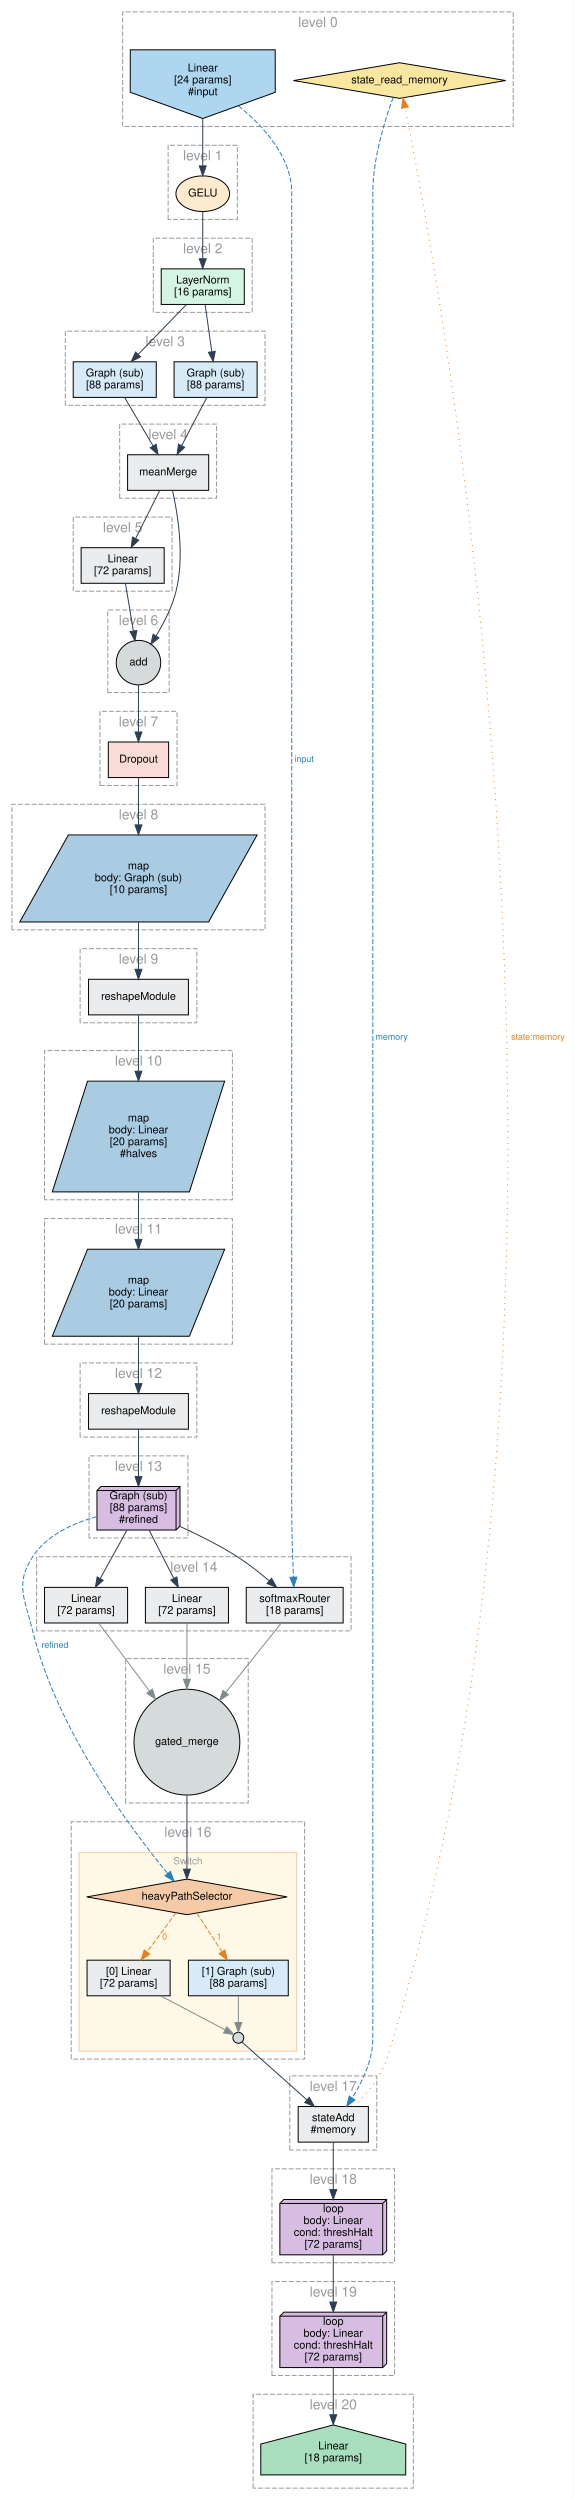
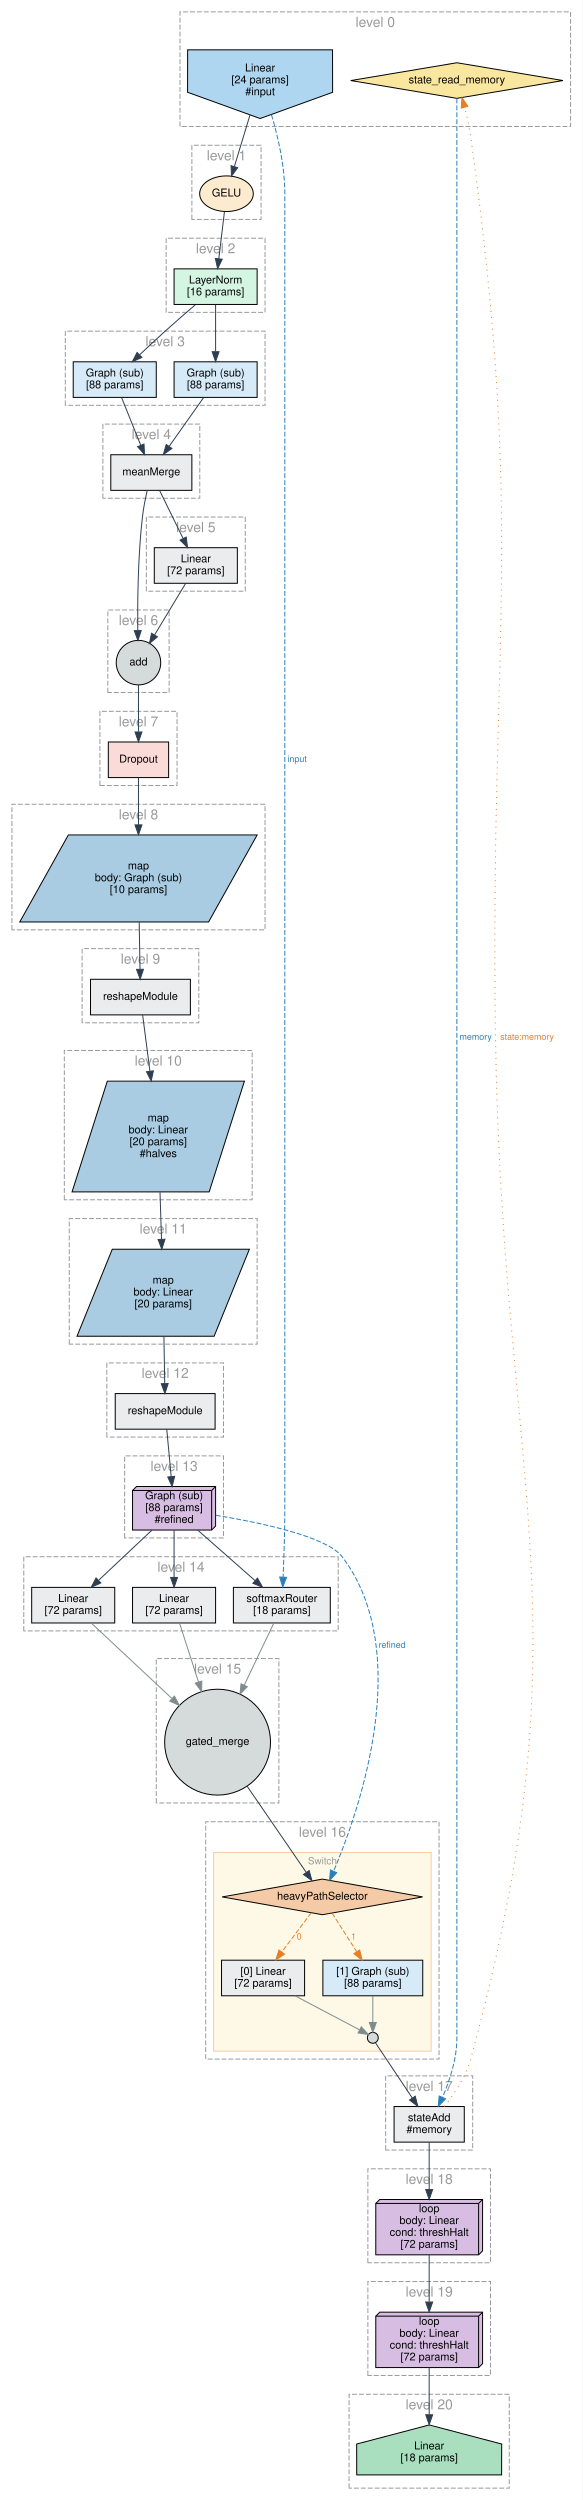
- <svg xmlns="http://www.w3.org/2000/svg" width="580pt" height="2528pt" viewBox="0.00 0.00 580.00 2528.39">
+ <svg xmlns="http://www.w3.org/2000/svg" width="589pt" height="2528pt" viewBox="0.00 0.00 589.00 2528.39">
  <g id="graph0" class="graph" transform="scale(1 1) rotate(0) translate(4 2524.39)">
-     <polygon fill="white" stroke="transparent" points="-4,4 -4,-2524.39 576,-2524.39 576,4 -4,4" />
+     <polygon fill="white" stroke="transparent" points="-4,4 -4,-2524.39 585,-2524.39 585,4 -4,4" />
    <g id="clust1" class="cluster">
-       <polygon fill="none" stroke="#999999" stroke-dasharray="5,2" points="120,-2396.48 120,-2512.39 515,-2512.39 515,-2396.48 120,-2396.48" />
-       <text text-anchor="middle" x="317.5" y="-2497.19" font-family="Helvetica,sans-Serif" font-size="14.00" fill="#999999">level 0</text>
+       <polygon fill="none" stroke="#999999" stroke-dasharray="5,2" points="178,-2396.48 178,-2512.39 573,-2512.39 573,-2396.48 178,-2396.48" />
+       <text text-anchor="middle" x="375.5" y="-2497.19" font-family="Helvetica,sans-Serif" font-size="14.00" fill="#999999">level 0</text>
    </g>
    <g id="clust2" class="cluster">
-       <polygon fill="none" stroke="#999999" stroke-dasharray="5,2" points="166,-2302.48 166,-2377.48 236,-2377.48 236,-2302.48 166,-2302.48" />
-       <text text-anchor="middle" x="201" y="-2362.28" font-family="Helvetica,sans-Serif" font-size="14.00" fill="#999999">level 1</text>
+       <polygon fill="none" stroke="#999999" stroke-dasharray="5,2" points="190,-2302.48 190,-2377.48 260,-2377.48 260,-2302.48 190,-2302.48" />
+       <text text-anchor="middle" x="225" y="-2362.28" font-family="Helvetica,sans-Serif" font-size="14.00" fill="#999999">level 1</text>
    </g>
    <g id="clust3" class="cluster">
-       <polygon fill="none" stroke="#999999" stroke-dasharray="5,2" points="151,-2208.48 151,-2283.48 251,-2283.48 251,-2208.48 151,-2208.48" />
-       <text text-anchor="middle" x="201" y="-2268.28" font-family="Helvetica,sans-Serif" font-size="14.00" fill="#999999">level 2</text>
+       <polygon fill="none" stroke="#999999" stroke-dasharray="5,2" points="164,-2208.48 164,-2283.48 264,-2283.48 264,-2208.48 164,-2208.48" />
+       <text text-anchor="middle" x="214" y="-2268.28" font-family="Helvetica,sans-Serif" font-size="14.00" fill="#999999">level 2</text>
    </g>
    <g id="clust4" class="cluster">
      <polygon fill="none" stroke="#999999" stroke-dasharray="5,2" points="62,-2114.48 62,-2189.48 264,-2189.48 264,-2114.48 62,-2114.48" />
      <text text-anchor="middle" x="163" y="-2174.28" font-family="Helvetica,sans-Serif" font-size="14.00" fill="#999999">level 3</text>
    </g>
    <g id="clust5" class="cluster">
-       <polygon fill="none" stroke="#999999" stroke-dasharray="5,2" points="117,-2020.48 117,-2095.48 215,-2095.48 215,-2020.48 117,-2020.48" />
-       <text text-anchor="middle" x="166" y="-2080.28" font-family="Helvetica,sans-Serif" font-size="14.00" fill="#999999">level 4</text>
+       <polygon fill="none" stroke="#999999" stroke-dasharray="5,2" points="100,-2020.48 100,-2095.48 198,-2095.48 198,-2020.48 100,-2020.48" />
+       <text text-anchor="middle" x="149" y="-2080.28" font-family="Helvetica,sans-Serif" font-size="14.00" fill="#999999">level 4</text>
    </g>
    <g id="clust6" class="cluster">
-       <polygon fill="none" stroke="#999999" stroke-dasharray="5,2" points="70,-1926.48 70,-2001.48 170,-2001.48 170,-1926.48 70,-1926.48" />
-       <text text-anchor="middle" x="120" y="-1986.28" font-family="Helvetica,sans-Serif" font-size="14.00" fill="#999999">level 5</text>
+       <polygon fill="none" stroke="#999999" stroke-dasharray="5,2" points="144,-1926.48 144,-2001.48 244,-2001.48 244,-1926.48 144,-1926.48" />
+       <text text-anchor="middle" x="194" y="-1986.28" font-family="Helvetica,sans-Serif" font-size="14.00" fill="#999999">level 5</text>
    </g>
    <g id="clust7" class="cluster">
      <polygon fill="none" stroke="#999999" stroke-dasharray="5,2" points="105,-1823.98 105,-1907.48 167,-1907.48 167,-1823.98 105,-1823.98" />
      <text text-anchor="middle" x="136" y="-1892.28" font-family="Helvetica,sans-Serif" font-size="14.00" fill="#999999">level 6</text>
    </g>
    <g id="clust8" class="cluster">
      <polygon fill="none" stroke="#999999" stroke-dasharray="5,2" points="97,-1729.98 97,-1804.98 175,-1804.98 175,-1729.98 97,-1729.98" />
      <text text-anchor="middle" x="136" y="-1789.78" font-family="Helvetica,sans-Serif" font-size="14.00" fill="#999999">level 7</text>
    </g>
    <g id="clust9" class="cluster">
      <polygon fill="none" stroke="#999999" stroke-dasharray="5,2" points="8,-1583.98 8,-1710.98 264,-1710.98 264,-1583.98 8,-1583.98" />
      <text text-anchor="middle" x="136" y="-1695.78" font-family="Helvetica,sans-Serif" font-size="14.00" fill="#999999">level 8</text>
    </g>
    <g id="clust10" class="cluster">
-       <polygon fill="none" stroke="#999999" stroke-dasharray="5,2" points="77,-1489.98 77,-1564.98 195,-1564.98 195,-1489.98 77,-1489.98" />
-       <text text-anchor="middle" x="136" y="-1549.78" font-family="Helvetica,sans-Serif" font-size="14.00" fill="#999999">level 9</text>
+       <polygon fill="none" stroke="#999999" stroke-dasharray="5,2" points="79,-1489.98 79,-1564.98 197,-1564.98 197,-1489.98 79,-1489.98" />
+       <text text-anchor="middle" x="138" y="-1549.78" font-family="Helvetica,sans-Serif" font-size="14.00" fill="#999999">level 9</text>
    </g>
    <g id="clust11" class="cluster">
-       <polygon fill="none" stroke="#999999" stroke-dasharray="5,2" points="41,-1310.98 41,-1461.98 231,-1461.98 231,-1310.98 41,-1310.98" />
-       <text text-anchor="middle" x="136" y="-1446.78" font-family="Helvetica,sans-Serif" font-size="14.00" fill="#999999">level 10</text>
+       <polygon fill="none" stroke="#999999" stroke-dasharray="5,2" points="61,-1310.98 61,-1461.98 251,-1461.98 251,-1310.98 61,-1310.98" />
+       <text text-anchor="middle" x="156" y="-1446.78" font-family="Helvetica,sans-Serif" font-size="14.00" fill="#999999">level 10</text>
    </g>
    <g id="clust12" class="cluster">
-       <polygon fill="none" stroke="#999999" stroke-dasharray="5,2" points="41,-1164.98 41,-1291.98 231,-1291.98 231,-1164.98 41,-1164.98" />
-       <text text-anchor="middle" x="136" y="-1276.78" font-family="Helvetica,sans-Serif" font-size="14.00" fill="#999999">level 11</text>
+       <polygon fill="none" stroke="#999999" stroke-dasharray="5,2" points="66,-1164.98 66,-1291.98 256,-1291.98 256,-1164.98 66,-1164.98" />
+       <text text-anchor="middle" x="161" y="-1276.78" font-family="Helvetica,sans-Serif" font-size="14.00" fill="#999999">level 11</text>
    </g>
    <g id="clust13" class="cluster">
-       <polygon fill="none" stroke="#999999" stroke-dasharray="5,2" points="77,-1070.98 77,-1145.98 195,-1145.98 195,-1070.98 77,-1070.98" />
-       <text text-anchor="middle" x="136" y="-1130.78" font-family="Helvetica,sans-Serif" font-size="14.00" fill="#999999">level 12</text>
+       <polygon fill="none" stroke="#999999" stroke-dasharray="5,2" points="104,-1070.98 104,-1145.98 222,-1145.98 222,-1070.98 104,-1070.98" />
+       <text text-anchor="middle" x="163" y="-1130.78" font-family="Helvetica,sans-Serif" font-size="14.00" fill="#999999">level 12</text>
    </g>
    <g id="clust14" class="cluster">
-       <polygon fill="none" stroke="#999999" stroke-dasharray="5,2" points="86,-968.98 86,-1051.98 186,-1051.98 186,-968.98 86,-968.98" />
-       <text text-anchor="middle" x="136" y="-1036.78" font-family="Helvetica,sans-Serif" font-size="14.00" fill="#999999">level 13</text>
+       <polygon fill="none" stroke="#999999" stroke-dasharray="5,2" points="122,-968.98 122,-1051.98 222,-1051.98 222,-968.98 122,-968.98" />
+       <text text-anchor="middle" x="172" y="-1036.78" font-family="Helvetica,sans-Serif" font-size="14.00" fill="#999999">level 13</text>
    </g>
    <g id="clust15" class="cluster">
-       <polygon fill="none" stroke="#999999" stroke-dasharray="5,2" points="33,-874.98 33,-949.98 351,-949.98 351,-874.98 33,-874.98" />
-       <text text-anchor="middle" x="192" y="-934.78" font-family="Helvetica,sans-Serif" font-size="14.00" fill="#999999">level 14</text>
+       <polygon fill="none" stroke="#999999" stroke-dasharray="5,2" points="20,-874.98 20,-949.98 338,-949.98 338,-874.98 20,-874.98" />
+       <text text-anchor="middle" x="179" y="-934.78" font-family="Helvetica,sans-Serif" font-size="14.00" fill="#999999">level 14</text>
    </g>
    <g id="clust16" class="cluster">
-       <polygon fill="none" stroke="#999999" stroke-dasharray="5,2" points="123,-700.94 123,-846.98 247,-846.98 247,-700.94 123,-700.94" />
-       <text text-anchor="middle" x="185" y="-831.78" font-family="Helvetica,sans-Serif" font-size="14.00" fill="#999999">level 15</text>
+       <polygon fill="none" stroke="#999999" stroke-dasharray="5,2" points="154,-700.94 154,-846.98 278,-846.98 278,-700.94 154,-700.94" />
+       <text text-anchor="middle" x="216" y="-831.78" font-family="Helvetica,sans-Serif" font-size="14.00" fill="#999999">level 15</text>
    </g>
    <g id="clust17" class="cluster">
-       <polygon fill="none" stroke="#999999" stroke-dasharray="5,2" points="68,-441.94 68,-681.94 304,-681.94 304,-441.94 68,-441.94" />
-       <text text-anchor="middle" x="186" y="-666.74" font-family="Helvetica,sans-Serif" font-size="14.00" fill="#999999">level 16</text>
+       <polygon fill="none" stroke="#999999" stroke-dasharray="5,2" points="204,-441.94 204,-681.94 440,-681.94 440,-441.94 204,-441.94" />
+       <text text-anchor="middle" x="322" y="-666.74" font-family="Helvetica,sans-Serif" font-size="14.00" fill="#999999">level 16</text>
    </g>
    <g id="clust18" class="cluster">
-       <polygon fill="#fef9e7" stroke="#f5cba7" points="76,-449.94 76,-650.94 296,-650.94 296,-449.94 76,-449.94" />
-       <text text-anchor="middle" x="186" y="-638.94" font-family="Helvetica,sans-Serif" font-size="10.00" fill="#999999">Switch</text>
+       <polygon fill="#fef9e7" stroke="#f5cba7" points="212,-449.94 212,-650.94 432,-650.94 432,-449.94 212,-449.94" />
+       <text text-anchor="middle" x="322" y="-638.94" font-family="Helvetica,sans-Serif" font-size="10.00" fill="#999999">Switch</text>
    </g>
    <g id="clust19" class="cluster">
-       <polygon fill="none" stroke="#999999" stroke-dasharray="5,2" points="289,-349.94 289,-424.94 377,-424.94 377,-349.94 289,-349.94" />
-       <text text-anchor="middle" x="333" y="-409.74" font-family="Helvetica,sans-Serif" font-size="14.00" fill="#999999">level 17</text>
+       <polygon fill="none" stroke="#999999" stroke-dasharray="5,2" points="386,-349.94 386,-424.94 474,-424.94 474,-349.94 386,-349.94" />
+       <text text-anchor="middle" x="430" y="-409.74" font-family="Helvetica,sans-Serif" font-size="14.00" fill="#999999">level 17</text>
    </g>
    <g id="clust20" class="cluster">
-       <polygon fill="none" stroke="#999999" stroke-dasharray="5,2" points="271,-235.94 271,-330.94 395,-330.94 395,-235.94 271,-235.94" />
-       <text text-anchor="middle" x="333" y="-315.74" font-family="Helvetica,sans-Serif" font-size="14.00" fill="#999999">level 18</text>
+       <polygon fill="none" stroke="#999999" stroke-dasharray="5,2" points="368,-235.94 368,-330.94 492,-330.94 492,-235.94 368,-235.94" />
+       <text text-anchor="middle" x="430" y="-315.74" font-family="Helvetica,sans-Serif" font-size="14.00" fill="#999999">level 18</text>
    </g>
    <g id="clust21" class="cluster">
-       <polygon fill="none" stroke="#999999" stroke-dasharray="5,2" points="271,-121.94 271,-216.94 395,-216.94 395,-121.94 271,-121.94" />
-       <text text-anchor="middle" x="333" y="-201.74" font-family="Helvetica,sans-Serif" font-size="14.00" fill="#999999">level 19</text>
+       <polygon fill="none" stroke="#999999" stroke-dasharray="5,2" points="368,-121.94 368,-216.94 492,-216.94 492,-121.94 368,-121.94" />
+       <text text-anchor="middle" x="430" y="-201.74" font-family="Helvetica,sans-Serif" font-size="14.00" fill="#999999">level 19</text>
    </g>
    <g id="clust22" class="cluster">
-       <polygon fill="none" stroke="#999999" stroke-dasharray="5,2" points="252,-8 252,-102.94 414,-102.94 414,-8 252,-8" />
-       <text text-anchor="middle" x="333" y="-87.74" font-family="Helvetica,sans-Serif" font-size="14.00" fill="#999999">level 20</text>
+       <polygon fill="none" stroke="#999999" stroke-dasharray="5,2" points="349,-8 349,-102.94 511,-102.94 511,-8 349,-8" />
+       <text text-anchor="middle" x="430" y="-87.74" font-family="Helvetica,sans-Serif" font-size="14.00" fill="#999999">level 20</text>
    </g>
    <g id="node1" class="node">
-       <polygon fill="#f9e79f" stroke="black" points="400,-2460.93 292.69,-2442.93 400,-2424.93 507.31,-2442.93 400,-2460.93" />
-       <text text-anchor="middle" x="400" y="-2440.13" font-family="Helvetica,sans-Serif" font-size="11.00">state_read_memory</text>
+       <polygon fill="#aed6f1" stroke="black" points="185.66,-2431.06 259,-2404.52 332.34,-2431.06 332.27,-2474.01 185.73,-2474.01 185.66,-2431.06" />
+       <text text-anchor="middle" x="259" y="-2452.13" font-family="Helvetica,sans-Serif" font-size="11.00">Linear</text>
+       <text text-anchor="middle" x="259" y="-2440.13" font-family="Helvetica,sans-Serif" font-size="11.00">[24 params]</text>
+       <text text-anchor="middle" x="259" y="-2428.13" font-family="Helvetica,sans-Serif" font-size="11.00">#input</text>
+     </g>
+     <g id="node3" class="node">
+       <ellipse fill="#fdebd0" stroke="black" cx="225" cy="-2328.48" rx="27.12" ry="18" />
+       <text text-anchor="middle" x="225" y="-2325.68" font-family="Helvetica,sans-Serif" font-size="11.00">GELU</text>
+     </g>
+     <g id="edge5" class="edge">
+       <path fill="none" stroke="#2c3e50" d="M248.8,-2408.19C243.78,-2391.58 237.81,-2371.83 233.1,-2356.28" />
+       <polygon fill="#2c3e50" stroke="#2c3e50" points="236.32,-2354.82 230.08,-2346.26 229.62,-2356.85 236.32,-2354.82" />
+     </g>
+     <g id="node17" class="node">
+       <polygon fill="#eaecee" stroke="black" points="330,-918.98 232,-918.98 232,-882.98 330,-882.98 330,-918.98" />
+       <text text-anchor="middle" x="281" y="-904.18" font-family="Helvetica,sans-Serif" font-size="11.00">softmaxRouter</text>
+       <text text-anchor="middle" x="281" y="-892.18" font-family="Helvetica,sans-Serif" font-size="11.00">[18 params]</text>
+     </g>
+     <g id="edge27" class="edge">
+       <path fill="none" stroke="#2980b9" stroke-dasharray="5,2" d="M270.48,-2408.41C277.05,-2386.27 284,-2356.48 284,-2329.48 284,-2329.48 284,-2329.48 284,-997.98 284,-974.87 283.12,-948.65 282.31,-929.46" />
+       <polygon fill="#2980b9" stroke="#2980b9" points="285.8,-929.15 281.87,-919.31 278.81,-929.46 285.8,-929.15" />
+       <text text-anchor="middle" x="296.5" y="-1753.78" font-family="Helvetica,sans-Serif" font-size="9.00" fill="#2980b9">input</text>
+     </g>
+     <g id="node2" class="node">
+       <polygon fill="#f9e79f" stroke="black" points="458,-2460.93 350.69,-2442.93 458,-2424.93 565.31,-2442.93 458,-2460.93" />
+       <text text-anchor="middle" x="458" y="-2440.13" font-family="Helvetica,sans-Serif" font-size="11.00">state_read_memory</text>
    </g>
    <g id="node25" class="node">
-       <polygon fill="#eaecee" stroke="black" points="368.5,-393.94 297.5,-393.94 297.5,-357.94 368.5,-357.94 368.5,-393.94" />
-       <text text-anchor="middle" x="333" y="-379.14" font-family="Helvetica,sans-Serif" font-size="11.00">stateAdd</text>
-       <text text-anchor="middle" x="333" y="-367.14" font-family="Helvetica,sans-Serif" font-size="11.00">#memory</text>
+       <polygon fill="#eaecee" stroke="black" points="465.5,-393.94 394.5,-393.94 394.5,-357.94 465.5,-357.94 465.5,-393.94" />
+       <text text-anchor="middle" x="430" y="-379.14" font-family="Helvetica,sans-Serif" font-size="11.00">stateAdd</text>
+       <text text-anchor="middle" x="430" y="-367.14" font-family="Helvetica,sans-Serif" font-size="11.00">#memory</text>
    </g>
    <g id="edge31" class="edge">
-       <path fill="none" stroke="#2980b9" stroke-dasharray="5,2" d="M393.6,-2425.83C385.62,-2404.26 373,-2364.61 373,-2329.48 373,-2329.48 373,-2329.48 373,-462.44 373,-440.87 362.43,-418.88 352.15,-402.6" />
-       <polygon fill="#2980b9" stroke="#2980b9" points="355,-400.56 346.54,-394.18 349.18,-404.44 355,-400.56" />
-       <text text-anchor="middle" x="392" y="-1472.78" font-family="Helvetica,sans-Serif" font-size="9.00" fill="#2980b9">memory</text>
-     </g>
-     <g id="node2" class="node">
-       <polygon fill="#aed6f1" stroke="black" points="127.66,-2431.06 201,-2404.52 274.34,-2431.06 274.27,-2474.01 127.73,-2474.01 127.66,-2431.06" />
-       <text text-anchor="middle" x="201" y="-2452.13" font-family="Helvetica,sans-Serif" font-size="11.00">Linear</text>
-       <text text-anchor="middle" x="201" y="-2440.13" font-family="Helvetica,sans-Serif" font-size="11.00">[24 params]</text>
-       <text text-anchor="middle" x="201" y="-2428.13" font-family="Helvetica,sans-Serif" font-size="11.00">#input</text>
-     </g>
-     <g id="node3" class="node">
-       <ellipse fill="#fdebd0" stroke="black" cx="201" cy="-2328.48" rx="27.12" ry="18" />
-       <text text-anchor="middle" x="201" y="-2325.68" font-family="Helvetica,sans-Serif" font-size="11.00">GELU</text>
-     </g>
-     <g id="edge5" class="edge">
-       <path fill="none" stroke="#2c3e50" d="M201,-2404.49C201,-2388.91 201,-2371.15 201,-2356.83" />
-       <polygon fill="#2c3e50" stroke="#2c3e50" points="204.5,-2356.64 201,-2346.64 197.5,-2356.64 204.5,-2356.64" />
-     </g>
-     <g id="node18" class="node">
-       <polygon fill="#eaecee" stroke="black" points="343,-918.98 245,-918.98 245,-882.98 343,-882.98 343,-918.98" />
-       <text text-anchor="middle" x="294" y="-904.18" font-family="Helvetica,sans-Serif" font-size="11.00">softmaxRouter</text>
-       <text text-anchor="middle" x="294" y="-892.18" font-family="Helvetica,sans-Serif" font-size="11.00">[18 params]</text>
-     </g>
-     <g id="edge27" class="edge">
-       <path fill="none" stroke="#2980b9" stroke-dasharray="5,2" d="M237.09,-2417.29C262.13,-2397 291,-2365.73 291,-2329.48 291,-2329.48 291,-2329.48 291,-997.98 291,-974.87 291.88,-948.65 292.69,-929.46" />
-       <polygon fill="#2980b9" stroke="#2980b9" points="296.19,-929.46 293.13,-919.31 289.2,-929.15 296.19,-929.46" />
-       <text text-anchor="middle" x="303.5" y="-1753.78" font-family="Helvetica,sans-Serif" font-size="9.00" fill="#2980b9">input</text>
+       <path fill="none" stroke="#2980b9" stroke-dasharray="5,2" d="M458,-2424.79C458,-2402.73 458,-2363.25 458,-2329.48 458,-2329.48 458,-2329.48 458,-462.44 458,-442 450.69,-420.12 443.53,-403.61" />
+       <polygon fill="#2980b9" stroke="#2980b9" points="446.52,-401.72 439.17,-394.08 440.15,-404.63 446.52,-401.72" />
+       <text text-anchor="middle" x="477" y="-1472.78" font-family="Helvetica,sans-Serif" font-size="9.00" fill="#2980b9">memory</text>
    </g>
    <g id="node4" class="node">
-       <polygon fill="#d5f5e3" stroke="black" points="243,-2252.48 159,-2252.48 159,-2216.48 243,-2216.48 243,-2252.48" />
-       <text text-anchor="middle" x="201" y="-2237.68" font-family="Helvetica,sans-Serif" font-size="11.00">LayerNorm</text>
-       <text text-anchor="middle" x="201" y="-2225.68" font-family="Helvetica,sans-Serif" font-size="11.00">[16 params]</text>
+       <polygon fill="#d5f5e3" stroke="black" points="256,-2252.48 172,-2252.48 172,-2216.48 256,-2216.48 256,-2252.48" />
+       <text text-anchor="middle" x="214" y="-2237.68" font-family="Helvetica,sans-Serif" font-size="11.00">LayerNorm</text>
+       <text text-anchor="middle" x="214" y="-2225.68" font-family="Helvetica,sans-Serif" font-size="11.00">[16 params]</text>
    </g>
    <g id="edge6" class="edge">
-       <path fill="none" stroke="#2c3e50" d="M201,-2310.17C201,-2296.94 201,-2278.42 201,-2263.14" />
-       <polygon fill="#2c3e50" stroke="#2c3e50" points="204.5,-2262.7 201,-2252.7 197.5,-2262.7 204.5,-2262.7" />
+       <path fill="none" stroke="#2c3e50" d="M222.93,-2310.17C221.33,-2296.81 219.09,-2278.06 217.25,-2262.69" />
+       <polygon fill="#2c3e50" stroke="#2c3e50" points="220.72,-2262.22 216.06,-2252.7 213.77,-2263.05 220.72,-2262.22" />
    </g>
    <g id="node5" class="node">
      <polygon fill="#d6eaf8" stroke="black" points="154,-2158.48 70,-2158.48 70,-2122.48 154,-2122.48 154,-2158.48" />
      <text text-anchor="middle" x="112" y="-2143.68" font-family="Helvetica,sans-Serif" font-size="11.00">Graph (sub)</text>
      <text text-anchor="middle" x="112" y="-2131.68" font-family="Helvetica,sans-Serif" font-size="11.00">[88 params]</text>
    </g>
-     <g id="edge7" class="edge">
-       <path fill="none" stroke="#2c3e50" d="M184.26,-2216.17C170.59,-2202.04 151.09,-2181.88 135.79,-2166.07" />
-       <polygon fill="#2c3e50" stroke="#2c3e50" points="138.13,-2163.46 128.67,-2158.7 133.1,-2168.32 138.13,-2163.46" />
+     <g id="edge8" class="edge">
+       <path fill="none" stroke="#2c3e50" d="M193.47,-2216.12C184.1,-2208.1 172.9,-2198.4 163,-2189.48 154.51,-2181.83 145.38,-2173.33 137.23,-2165.63" />
+       <polygon fill="#2c3e50" stroke="#2c3e50" points="139.43,-2162.89 129.76,-2158.55 134.61,-2167.97 139.43,-2162.89" />
    </g>
    <g id="node6" class="node">
      <polygon fill="#d6eaf8" stroke="black" points="256,-2158.48 172,-2158.48 172,-2122.48 256,-2122.48 256,-2158.48" />
      <text text-anchor="middle" x="214" y="-2143.68" font-family="Helvetica,sans-Serif" font-size="11.00">Graph (sub)</text>
      <text text-anchor="middle" x="214" y="-2131.68" font-family="Helvetica,sans-Serif" font-size="11.00">[88 params]</text>
    </g>
-     <g id="edge8" class="edge">
-       <path fill="none" stroke="#2c3e50" d="M203.45,-2216.17C205.33,-2202.81 207.98,-2184.06 210.15,-2168.69" />
-       <polygon fill="#2c3e50" stroke="#2c3e50" points="213.63,-2169.09 211.57,-2158.7 206.7,-2168.11 213.63,-2169.09" />
+     <g id="edge7" class="edge">
+       <path fill="none" stroke="#2c3e50" d="M214,-2216.17C214,-2202.94 214,-2184.42 214,-2169.14" />
+       <polygon fill="#2c3e50" stroke="#2c3e50" points="217.5,-2168.7 214,-2158.7 210.5,-2168.7 217.5,-2168.7" />
    </g>
    <g id="node7" class="node">
-       <polygon fill="#eaecee" stroke="black" points="207,-2064.48 125,-2064.48 125,-2028.48 207,-2028.48 207,-2064.48" />
-       <text text-anchor="middle" x="166" y="-2043.68" font-family="Helvetica,sans-Serif" font-size="11.00">meanMerge</text>
+       <polygon fill="#eaecee" stroke="black" points="190,-2064.48 108,-2064.48 108,-2028.48 190,-2028.48 190,-2064.48" />
+       <text text-anchor="middle" x="149" y="-2043.68" font-family="Helvetica,sans-Serif" font-size="11.00">meanMerge</text>
+     </g>
+     <g id="edge10" class="edge">
+       <path fill="none" stroke="#2c3e50" d="M118.96,-2122.17C124.39,-2108.68 132.02,-2089.7 138.23,-2074.25" />
+       <polygon fill="#2c3e50" stroke="#2c3e50" points="141.59,-2075.29 142.07,-2064.7 135.09,-2072.67 141.59,-2075.29" />
    </g>
    <g id="edge9" class="edge">
-       <path fill="none" stroke="#2c3e50" d="M122.16,-2122.17C130.23,-2108.42 141.64,-2088.98 150.8,-2073.37" />
-       <polygon fill="#2c3e50" stroke="#2c3e50" points="153.84,-2075.1 155.89,-2064.7 147.81,-2071.55 153.84,-2075.1" />
-     </g>
-     <g id="edge10" class="edge">
-       <path fill="none" stroke="#2c3e50" d="M204.97,-2122.17C197.86,-2108.55 187.84,-2089.34 179.74,-2073.81" />
-       <polygon fill="#2c3e50" stroke="#2c3e50" points="182.72,-2071.95 174.99,-2064.7 176.51,-2075.19 182.72,-2071.95" />
+       <path fill="none" stroke="#2c3e50" d="M201.77,-2122.17C191.97,-2108.29 178.06,-2088.61 166.99,-2072.94" />
+       <polygon fill="#2c3e50" stroke="#2c3e50" points="169.8,-2070.85 161.17,-2064.7 164.08,-2074.89 169.8,-2070.85" />
    </g>
    <g id="node8" class="node">
-       <polygon fill="#eaecee" stroke="black" points="162,-1970.48 78,-1970.48 78,-1934.48 162,-1934.48 162,-1970.48" />
-       <text text-anchor="middle" x="120" y="-1955.68" font-family="Helvetica,sans-Serif" font-size="11.00">Linear</text>
-       <text text-anchor="middle" x="120" y="-1943.68" font-family="Helvetica,sans-Serif" font-size="11.00">[72 params]</text>
+       <polygon fill="#eaecee" stroke="black" points="236,-1970.48 152,-1970.48 152,-1934.48 236,-1934.48 236,-1970.48" />
+       <text text-anchor="middle" x="194" y="-1955.68" font-family="Helvetica,sans-Serif" font-size="11.00">Linear</text>
+       <text text-anchor="middle" x="194" y="-1943.68" font-family="Helvetica,sans-Serif" font-size="11.00">[72 params]</text>
    </g>
    <g id="edge11" class="edge">
-       <path fill="none" stroke="#2c3e50" d="M157.35,-2028.17C150.54,-2014.55 140.93,-1995.34 133.17,-1979.81" />
-       <polygon fill="#2c3e50" stroke="#2c3e50" points="136.22,-1978.08 128.61,-1970.7 129.96,-1981.21 136.22,-1978.08" />
+       <path fill="none" stroke="#2c3e50" d="M157.46,-2028.17C164.13,-2014.55 173.52,-1995.34 181.12,-1979.81" />
+       <polygon fill="#2c3e50" stroke="#2c3e50" points="184.32,-1981.22 185.57,-1970.7 178.04,-1978.15 184.32,-1981.22" />
    </g>
    <g id="node9" class="node">
      <ellipse fill="#d5dbdb" stroke="black" cx="136" cy="-1854.23" rx="22.5" ry="22.5" />
      <text text-anchor="middle" x="136" y="-1851.43" font-family="Helvetica,sans-Serif" font-size="11.00">add</text>
    </g>
    <g id="edge12" class="edge">
-       <path fill="none" stroke="#2c3e50" d="M170.44,-2028.23C175.74,-2004.82 182.84,-1961.83 174,-1926.48 170.03,-1910.61 161.79,-1894.4 153.99,-1881.46" />
-       <polygon fill="#2c3e50" stroke="#2c3e50" points="156.74,-1879.27 148.46,-1872.67 150.82,-1883 156.74,-1879.27" />
+       <path fill="none" stroke="#2c3e50" d="M144.8,-2028.45C142.98,-2020.34 141.03,-2010.46 140,-2001.48 135.47,-1962.15 134.98,-1916.5 135.28,-1886.8" />
+       <polygon fill="#2c3e50" stroke="#2c3e50" points="138.78,-1886.67 135.42,-1876.62 131.78,-1886.57 138.78,-1886.67" />
    </g>
    <g id="edge13" class="edge">
-       <path fill="none" stroke="#2c3e50" d="M122.86,-1934.27C125.07,-1920.96 128.19,-1902.19 130.84,-1886.27" />
-       <polygon fill="#2c3e50" stroke="#2c3e50" points="134.31,-1886.75 132.49,-1876.31 127.4,-1885.61 134.31,-1886.75" />
+       <path fill="none" stroke="#2c3e50" d="M183.63,-1934.27C174.94,-1919.85 162.39,-1899.01 152.35,-1882.35" />
+       <polygon fill="#2c3e50" stroke="#2c3e50" points="155.23,-1880.35 147.07,-1873.6 149.23,-1883.97 155.23,-1880.35" />
    </g>
    <g id="node10" class="node">
      <polygon fill="#fadbd8" stroke="black" points="166.5,-1773.98 105.5,-1773.98 105.5,-1737.98 166.5,-1737.98 166.5,-1773.98" />
      <text text-anchor="middle" x="136" y="-1753.18" font-family="Helvetica,sans-Serif" font-size="11.00">Dropout</text>
    </g>
    <g id="edge14" class="edge">
      <path fill="none" stroke="#2c3e50" d="M136,-1831.86C136,-1817.87 136,-1799.45 136,-1784.38" />
      <polygon fill="#2c3e50" stroke="#2c3e50" points="139.5,-1784.11 136,-1774.11 132.5,-1784.11 139.5,-1784.11" />
    </g>
    <g id="node11" class="node">
      <polygon fill="#a9cce3" stroke="black" points="256.03,-1679.98 65.09,-1679.98 15.97,-1591.98 206.91,-1591.98 256.03,-1679.98" />
      <text text-anchor="middle" x="136" y="-1645.18" font-family="Helvetica,sans-Serif" font-size="11.00">map</text>
      <text text-anchor="middle" x="136" y="-1633.18" font-family="Helvetica,sans-Serif" font-size="11.00">body: Graph (sub)</text>
      <text text-anchor="middle" x="136" y="-1621.18" font-family="Helvetica,sans-Serif" font-size="11.00">[10 params]</text>
    </g>
    <g id="edge15" class="edge">
      <path fill="none" stroke="#2c3e50" d="M136,-1737.82C136,-1725.21 136,-1707.34 136,-1690.15" />
      <polygon fill="#2c3e50" stroke="#2c3e50" points="139.5,-1690.14 136,-1680.14 132.5,-1690.14 139.5,-1690.14" />
    </g>
    <g id="node12" class="node">
-       <polygon fill="#eaecee" stroke="black" points="186.5,-1533.98 85.5,-1533.98 85.5,-1497.98 186.5,-1497.98 186.5,-1533.98" />
-       <text text-anchor="middle" x="136" y="-1513.18" font-family="Helvetica,sans-Serif" font-size="11.00">reshapeModule</text>
+       <polygon fill="#eaecee" stroke="black" points="188.5,-1533.98 87.5,-1533.98 87.5,-1497.98 188.5,-1497.98 188.5,-1533.98" />
+       <text text-anchor="middle" x="138" y="-1513.18" font-family="Helvetica,sans-Serif" font-size="11.00">reshapeModule</text>
    </g>
    <g id="edge16" class="edge">
-       <path fill="none" stroke="#2c3e50" d="M136,-1591.71C136,-1575.77 136,-1558.19 136,-1544.08" />
-       <polygon fill="#2c3e50" stroke="#2c3e50" points="139.5,-1544.06 136,-1534.06 132.5,-1544.06 139.5,-1544.06" />
+       <path fill="none" stroke="#2c3e50" d="M136.73,-1591.71C137,-1575.77 137.3,-1558.19 137.54,-1544.08" />
+       <polygon fill="#2c3e50" stroke="#2c3e50" points="141.04,-1544.11 137.71,-1534.06 134.04,-1543.99 141.04,-1544.11" />
    </g>
    <g id="node13" class="node">
-       <polygon fill="#a9cce3" stroke="black" points="223.17,-1430.98 84.5,-1430.98 48.83,-1318.98 187.5,-1318.98 223.17,-1430.98" />
-       <text text-anchor="middle" x="136" y="-1390.18" font-family="Helvetica,sans-Serif" font-size="11.00">map</text>
-       <text text-anchor="middle" x="136" y="-1378.18" font-family="Helvetica,sans-Serif" font-size="11.00">body: Linear</text>
-       <text text-anchor="middle" x="136" y="-1366.18" font-family="Helvetica,sans-Serif" font-size="11.00">[20 params]</text>
-       <text text-anchor="middle" x="136" y="-1354.18" font-family="Helvetica,sans-Serif" font-size="11.00">#halves</text>
+       <polygon fill="#a9cce3" stroke="black" points="243.17,-1430.98 104.5,-1430.98 68.83,-1318.98 207.5,-1318.98 243.17,-1430.98" />
+       <text text-anchor="middle" x="156" y="-1390.18" font-family="Helvetica,sans-Serif" font-size="11.00">map</text>
+       <text text-anchor="middle" x="156" y="-1378.18" font-family="Helvetica,sans-Serif" font-size="11.00">body: Linear</text>
+       <text text-anchor="middle" x="156" y="-1366.18" font-family="Helvetica,sans-Serif" font-size="11.00">[20 params]</text>
+       <text text-anchor="middle" x="156" y="-1354.18" font-family="Helvetica,sans-Serif" font-size="11.00">#halves</text>
    </g>
    <g id="edge17" class="edge">
-       <path fill="none" stroke="#2c3e50" d="M136,-1497.93C136,-1483.6 136,-1462.16 136,-1441.24" />
-       <polygon fill="#2c3e50" stroke="#2c3e50" points="139.5,-1441.04 136,-1431.04 132.5,-1441.04 139.5,-1441.04" />
+       <path fill="none" stroke="#2c3e50" d="M140.21,-1497.93C142.06,-1483.6 144.84,-1462.16 147.55,-1441.24" />
+       <polygon fill="#2c3e50" stroke="#2c3e50" points="151.06,-1441.4 148.87,-1431.04 144.11,-1440.51 151.06,-1441.4" />
    </g>
    <g id="node14" class="node">
-       <polygon fill="#a9cce3" stroke="black" points="223.17,-1260.98 84.5,-1260.98 48.83,-1172.98 187.5,-1172.98 223.17,-1260.98" />
-       <text text-anchor="middle" x="136" y="-1226.18" font-family="Helvetica,sans-Serif" font-size="11.00">map</text>
-       <text text-anchor="middle" x="136" y="-1214.18" font-family="Helvetica,sans-Serif" font-size="11.00">body: Linear</text>
-       <text text-anchor="middle" x="136" y="-1202.18" font-family="Helvetica,sans-Serif" font-size="11.00">[20 params]</text>
+       <polygon fill="#a9cce3" stroke="black" points="248.17,-1260.98 109.5,-1260.98 73.83,-1172.98 212.5,-1172.98 248.17,-1260.98" />
+       <text text-anchor="middle" x="161" y="-1226.18" font-family="Helvetica,sans-Serif" font-size="11.00">map</text>
+       <text text-anchor="middle" x="161" y="-1214.18" font-family="Helvetica,sans-Serif" font-size="11.00">body: Linear</text>
+       <text text-anchor="middle" x="161" y="-1202.18" font-family="Helvetica,sans-Serif" font-size="11.00">[20 params]</text>
    </g>
    <g id="edge18" class="edge">
-       <path fill="none" stroke="#2c3e50" d="M136,-1318.54C136,-1303.17 136,-1286.52 136,-1271.27" />
-       <polygon fill="#2c3e50" stroke="#2c3e50" points="139.5,-1270.98 136,-1260.98 132.5,-1270.98 139.5,-1270.98" />
+       <path fill="none" stroke="#2c3e50" d="M157.78,-1318.54C158.27,-1303.17 158.8,-1286.52 159.29,-1271.27" />
+       <polygon fill="#2c3e50" stroke="#2c3e50" points="162.8,-1271.09 159.62,-1260.98 155.8,-1270.86 162.8,-1271.09" />
    </g>
    <g id="node15" class="node">
-       <polygon fill="#eaecee" stroke="black" points="186.5,-1114.98 85.5,-1114.98 85.5,-1078.98 186.5,-1078.98 186.5,-1114.98" />
-       <text text-anchor="middle" x="136" y="-1094.18" font-family="Helvetica,sans-Serif" font-size="11.00">reshapeModule</text>
+       <polygon fill="#eaecee" stroke="black" points="213.5,-1114.98 112.5,-1114.98 112.5,-1078.98 213.5,-1078.98 213.5,-1114.98" />
+       <text text-anchor="middle" x="163" y="-1094.18" font-family="Helvetica,sans-Serif" font-size="11.00">reshapeModule</text>
    </g>
    <g id="edge19" class="edge">
-       <path fill="none" stroke="#2c3e50" d="M136,-1172.71C136,-1156.77 136,-1139.19 136,-1125.08" />
-       <polygon fill="#2c3e50" stroke="#2c3e50" points="139.5,-1125.06 136,-1115.06 132.5,-1125.06 139.5,-1125.06" />
+       <path fill="none" stroke="#2c3e50" d="M161.73,-1172.71C162,-1156.77 162.3,-1139.19 162.54,-1125.08" />
+       <polygon fill="#2c3e50" stroke="#2c3e50" points="166.04,-1125.11 162.71,-1115.06 159.04,-1124.99 166.04,-1125.11" />
    </g>
    <g id="node16" class="node">
-       <polygon fill="#d7bde2" stroke="black" points="178,-1020.98 98,-1020.98 94,-1016.98 94,-976.98 174,-976.98 178,-980.98 178,-1020.98" />
-       <polyline fill="none" stroke="black" points="174,-1016.98 94,-1016.98 " />
-       <polyline fill="none" stroke="black" points="174,-1016.98 174,-976.98 " />
-       <polyline fill="none" stroke="black" points="174,-1016.98 178,-1020.98 " />
-       <text text-anchor="middle" x="136" y="-1008.18" font-family="Helvetica,sans-Serif" font-size="11.00">Graph (sub)</text>
-       <text text-anchor="middle" x="136" y="-996.18" font-family="Helvetica,sans-Serif" font-size="11.00">[88 params]</text>
-       <text text-anchor="middle" x="136" y="-984.18" font-family="Helvetica,sans-Serif" font-size="11.00">#refined</text>
+       <polygon fill="#d7bde2" stroke="black" points="214,-1020.98 134,-1020.98 130,-1016.98 130,-976.98 210,-976.98 214,-980.98 214,-1020.98" />
+       <polyline fill="none" stroke="black" points="210,-1016.98 130,-1016.98 " />
+       <polyline fill="none" stroke="black" points="210,-1016.98 210,-976.98 " />
+       <polyline fill="none" stroke="black" points="210,-1016.98 214,-1020.98 " />
+       <text text-anchor="middle" x="172" y="-1008.18" font-family="Helvetica,sans-Serif" font-size="11.00">Graph (sub)</text>
+       <text text-anchor="middle" x="172" y="-996.18" font-family="Helvetica,sans-Serif" font-size="11.00">[88 params]</text>
+       <text text-anchor="middle" x="172" y="-984.18" font-family="Helvetica,sans-Serif" font-size="11.00">#refined</text>
    </g>
    <g id="edge20" class="edge">
-       <path fill="none" stroke="#2c3e50" d="M136,-1078.81C136,-1065.67 136,-1047.17 136,-1031.4" />
-       <polygon fill="#2c3e50" stroke="#2c3e50" points="139.5,-1031.01 136,-1021.01 132.5,-1031.01 139.5,-1031.01" />
-     </g>
-     <g id="node17" class="node">
-       <polygon fill="#eaecee" stroke="black" points="227,-918.98 143,-918.98 143,-882.98 227,-882.98 227,-918.98" />
-       <text text-anchor="middle" x="185" y="-904.18" font-family="Helvetica,sans-Serif" font-size="11.00">Linear</text>
-       <text text-anchor="middle" x="185" y="-892.18" font-family="Helvetica,sans-Serif" font-size="11.00">[72 params]</text>
+       <path fill="none" stroke="#2c3e50" d="M164.61,-1078.81C165.84,-1065.67 167.58,-1047.17 169.05,-1031.4" />
+       <polygon fill="#2c3e50" stroke="#2c3e50" points="172.58,-1031.29 170.03,-1021.01 165.61,-1030.64 172.58,-1031.29" />
+     </g>
+     <g id="edge21" class="edge">
+       <path fill="none" stroke="#2c3e50" d="M195.92,-976.91C212.98,-961.88 235.96,-941.64 253.74,-925.99" />
+       <polygon fill="#2c3e50" stroke="#2c3e50" points="256.31,-928.39 261.5,-919.15 251.68,-923.13 256.31,-928.39" />
+     </g>
+     <g id="node18" class="node">
+       <polygon fill="#eaecee" stroke="black" points="214,-918.98 130,-918.98 130,-882.98 214,-882.98 214,-918.98" />
+       <text text-anchor="middle" x="172" y="-904.18" font-family="Helvetica,sans-Serif" font-size="11.00">Linear</text>
+       <text text-anchor="middle" x="172" y="-892.18" font-family="Helvetica,sans-Serif" font-size="11.00">[72 params]</text>
+     </g>
+     <g id="edge22" class="edge">
+       <path fill="none" stroke="#2c3e50" d="M172,-976.67C172,-962.71 172,-944.34 172,-929.31" />
+       <polygon fill="#2c3e50" stroke="#2c3e50" points="175.5,-929.07 172,-919.07 168.5,-929.07 175.5,-929.07" />
+     </g>
+     <g id="node19" class="node">
+       <polygon fill="#eaecee" stroke="black" points="112,-918.98 28,-918.98 28,-882.98 112,-882.98 112,-918.98" />
+       <text text-anchor="middle" x="70" y="-904.18" font-family="Helvetica,sans-Serif" font-size="11.00">Linear</text>
+       <text text-anchor="middle" x="70" y="-892.18" font-family="Helvetica,sans-Serif" font-size="11.00">[72 params]</text>
    </g>
    <g id="edge23" class="edge">
-       <path fill="none" stroke="#2c3e50" d="M146.87,-976.67C154.21,-962.31 163.92,-943.27 171.71,-928.01" />
-       <polygon fill="#2c3e50" stroke="#2c3e50" points="174.85,-929.56 176.28,-919.07 168.61,-926.38 174.85,-929.56" />
-     </g>
-     <g id="edge21" class="edge">
-       <path fill="none" stroke="#2c3e50" d="M178.08,-980.54C196.42,-972.25 217.83,-961.6 236,-949.98 247.09,-942.87 258.44,-933.92 268.12,-925.68" />
-       <polygon fill="#2c3e50" stroke="#2c3e50" points="270.58,-928.19 275.82,-918.98 265.98,-922.91 270.58,-928.19" />
-     </g>
-     <g id="node19" class="node">
-       <polygon fill="#eaecee" stroke="black" points="125,-918.98 41,-918.98 41,-882.98 125,-882.98 125,-918.98" />
-       <text text-anchor="middle" x="83" y="-904.18" font-family="Helvetica,sans-Serif" font-size="11.00">Linear</text>
-       <text text-anchor="middle" x="83" y="-892.18" font-family="Helvetica,sans-Serif" font-size="11.00">[72 params]</text>
-     </g>
-     <g id="edge22" class="edge">
-       <path fill="none" stroke="#2c3e50" d="M124.24,-976.67C116.31,-962.31 105.8,-943.27 97.37,-928.01" />
-       <polygon fill="#2c3e50" stroke="#2c3e50" points="100.33,-926.13 92.44,-919.07 94.2,-929.51 100.33,-926.13" />
+       <path fill="none" stroke="#2c3e50" d="M149.62,-976.91C133.79,-962.01 112.53,-942.01 95.96,-926.41" />
+       <polygon fill="#2c3e50" stroke="#2c3e50" points="97.93,-923.46 88.25,-919.15 93.13,-928.55 97.93,-923.46" />
    </g>
    <g id="node21" class="node">
-       <polygon fill="#f5cba7" stroke="black" points="185,-623.94 83.6,-605.94 185,-587.94 286.4,-605.94 185,-623.94" />
-       <text text-anchor="middle" x="185" y="-603.14" font-family="Helvetica,sans-Serif" font-size="11.00">heavyPathSelector</text>
+       <polygon fill="#f5cba7" stroke="black" points="322,-623.94 220.6,-605.94 322,-587.94 423.4,-605.94 322,-623.94" />
+       <text text-anchor="middle" x="322" y="-603.14" font-family="Helvetica,sans-Serif" font-size="11.00">heavyPathSelector</text>
    </g>
    <g id="edge29" class="edge">
-       <path fill="none" stroke="#2980b9" stroke-dasharray="5,2" d="M93.94,-990.61C70.54,-984.13 43.33,-972.11 29,-949.98 10.88,-922 21.12,-907.36 29,-874.98 53.51,-774.22 129.43,-673.37 165.54,-629.58" />
-       <polygon fill="#2980b9" stroke="#2980b9" points="168.28,-631.76 172,-621.84 162.9,-627.28 168.28,-631.76" />
-       <text text-anchor="middle" x="51.5" y="-857.78" font-family="Helvetica,sans-Serif" font-size="9.00" fill="#2980b9">refined</text>
+       <path fill="none" stroke="#2980b9" stroke-dasharray="5,2" d="M214.16,-991.94C259.32,-984.52 326.59,-970.33 342,-949.98 415.32,-853.09 359.32,-693.25 333.36,-631.94" />
+       <polygon fill="#2980b9" stroke="#2980b9" points="336.52,-630.43 329.33,-622.65 330.1,-633.21 336.52,-630.43" />
+       <text text-anchor="middle" x="392.5" y="-857.78" font-family="Helvetica,sans-Serif" font-size="9.00" fill="#2980b9">refined</text>
    </g>
    <g id="node20" class="node">
-       <ellipse fill="#d5dbdb" stroke="black" cx="185" cy="-762.46" rx="53.54" ry="53.54" />
-       <text text-anchor="middle" x="185" y="-759.66" font-family="Helvetica,sans-Serif" font-size="11.00">gated_merge</text>
+       <ellipse fill="#d5dbdb" stroke="black" cx="216" cy="-762.46" rx="53.54" ry="53.54" />
+       <text text-anchor="middle" x="216" y="-759.66" font-family="Helvetica,sans-Serif" font-size="11.00">gated_merge</text>
+     </g>
+     <g id="edge24" class="edge">
+       <path fill="none" stroke="#7f8c8d" d="M272.9,-882.96C265.39,-867.19 253.79,-842.83 243.02,-820.2" />
+       <polygon fill="#7f8c8d" stroke="#7f8c8d" points="246.08,-818.5 238.62,-810.97 239.76,-821.51 246.08,-818.5" />
+     </g>
+     <g id="edge25" class="edge">
+       <path fill="none" stroke="#7f8c8d" d="M177.48,-882.96C182.34,-867.89 189.73,-844.98 196.74,-823.23" />
+       <polygon fill="#7f8c8d" stroke="#7f8c8d" points="200.08,-824.27 199.81,-813.68 193.42,-822.12 200.08,-824.27" />
    </g>
    <g id="edge26" class="edge">
-       <path fill="none" stroke="#7f8c8d" d="M185,-882.96C185,-868.59 185,-847.07 185,-826.24" />
-       <polygon fill="#7f8c8d" stroke="#7f8c8d" points="188.5,-826.1 185,-816.1 181.5,-826.1 188.5,-826.1" />
-     </g>
-     <g id="edge24" class="edge">
-       <path fill="none" stroke="#7f8c8d" d="M280.42,-882.96C266.41,-865.42 243.9,-837.23 224.27,-812.64" />
-       <polygon fill="#7f8c8d" stroke="#7f8c8d" points="226.98,-810.43 218.01,-804.8 221.51,-814.8 226.98,-810.43" />
-     </g>
-     <g id="edge25" class="edge">
-       <path fill="none" stroke="#7f8c8d" d="M95.71,-882.96C108.57,-865.75 129.08,-838.3 147.2,-814.04" />
-       <polygon fill="#7f8c8d" stroke="#7f8c8d" points="150.06,-816.07 153.24,-805.96 144.46,-811.88 150.06,-816.07" />
+       <path fill="none" stroke="#7f8c8d" d="M88.2,-882.96C108.46,-864.01 142,-832.65 169.63,-806.81" />
+       <polygon fill="#7f8c8d" stroke="#7f8c8d" points="172.34,-809.07 177.26,-799.68 167.56,-803.96 172.34,-809.07" />
    </g>
    <g id="edge28" class="edge">
-       <path fill="none" stroke="#2c3e50" d="M185,-708.71C185,-683.66 185,-654.78 185,-634.2" />
-       <polygon fill="#2c3e50" stroke="#2c3e50" points="188.5,-633.97 185,-623.97 181.5,-633.97 188.5,-633.97" />
+       <path fill="none" stroke="#2c3e50" d="M245.81,-718C265.16,-689.79 289.65,-654.09 305.57,-630.89" />
+       <polygon fill="#2c3e50" stroke="#2c3e50" points="308.65,-632.59 311.42,-622.36 302.87,-628.63 308.65,-632.59" />
    </g>
    <g id="node22" class="node">
-       <polygon fill="#eaecee" stroke="black" points="168,-541.94 84,-541.94 84,-505.94 168,-505.94 168,-541.94" />
-       <text text-anchor="middle" x="126" y="-527.14" font-family="Helvetica,sans-Serif" font-size="11.00">[0] Linear</text>
-       <text text-anchor="middle" x="126" y="-515.14" font-family="Helvetica,sans-Serif" font-size="11.00">[72 params]</text>
+       <polygon fill="#eaecee" stroke="black" points="304,-541.94 220,-541.94 220,-505.94 304,-505.94 304,-541.94" />
+       <text text-anchor="middle" x="262" y="-527.14" font-family="Helvetica,sans-Serif" font-size="11.00">[0] Linear</text>
+       <text text-anchor="middle" x="262" y="-515.14" font-family="Helvetica,sans-Serif" font-size="11.00">[72 params]</text>
    </g>
    <g id="edge1" class="edge">
-       <path fill="none" stroke="#e67e22" stroke-dasharray="5,2" d="M173.9,-589.89C165.69,-578.75 154.3,-563.32 144.69,-550.29" />
-       <polygon fill="#e67e22" stroke="#e67e22" points="147.44,-548.11 138.69,-542.14 141.81,-552.27 147.44,-548.11" />
-       <text text-anchor="middle" x="162.5" y="-562.74" font-family="Helvetica,sans-Serif" font-size="9.00" fill="#e67e22">0</text>
+       <path fill="none" stroke="#e67e22" stroke-dasharray="5,2" d="M310.71,-589.89C302.36,-578.75 290.78,-563.32 281.01,-550.29" />
+       <polygon fill="#e67e22" stroke="#e67e22" points="283.7,-548.04 274.9,-542.14 278.1,-552.24 283.7,-548.04" />
+       <text text-anchor="middle" x="298.5" y="-562.74" font-family="Helvetica,sans-Serif" font-size="9.00" fill="#e67e22">0</text>
    </g>
    <g id="node23" class="node">
-       <polygon fill="#d6eaf8" stroke="black" points="287.5,-541.94 186.5,-541.94 186.5,-505.94 287.5,-505.94 287.5,-541.94" />
-       <text text-anchor="middle" x="237" y="-527.14" font-family="Helvetica,sans-Serif" font-size="11.00">[1] Graph (sub)</text>
-       <text text-anchor="middle" x="237" y="-515.14" font-family="Helvetica,sans-Serif" font-size="11.00">[88 params]</text>
+       <polygon fill="#d6eaf8" stroke="black" points="423.5,-541.94 322.5,-541.94 322.5,-505.94 423.5,-505.94 423.5,-541.94" />
+       <text text-anchor="middle" x="373" y="-527.14" font-family="Helvetica,sans-Serif" font-size="11.00">[1] Graph (sub)</text>
+       <text text-anchor="middle" x="373" y="-515.14" font-family="Helvetica,sans-Serif" font-size="11.00">[88 params]</text>
    </g>
    <g id="edge3" class="edge">
-       <path fill="none" stroke="#e67e22" stroke-dasharray="5,2" d="M195.03,-589.51C202.22,-578.45 212.08,-563.28 220.43,-550.43" />
-       <polygon fill="#e67e22" stroke="#e67e22" points="223.41,-552.27 225.92,-541.98 217.54,-548.45 223.41,-552.27" />
-       <text text-anchor="middle" x="217.5" y="-562.74" font-family="Helvetica,sans-Serif" font-size="9.00" fill="#e67e22">1</text>
+       <path fill="none" stroke="#e67e22" stroke-dasharray="5,2" d="M331.83,-589.51C338.89,-578.45 348.56,-563.28 356.75,-550.43" />
+       <polygon fill="#e67e22" stroke="#e67e22" points="359.71,-552.29 362.14,-541.98 353.81,-548.53 359.71,-552.29" />
+       <text text-anchor="middle" x="353.5" y="-562.74" font-family="Helvetica,sans-Serif" font-size="9.00" fill="#e67e22">1</text>
    </g>
    <g id="node24" class="node">
-       <ellipse fill="#d5dbdb" stroke="black" cx="237" cy="-463.44" rx="5.5" ry="5.5" />
+       <ellipse fill="#d5dbdb" stroke="black" cx="373" cy="-463.44" rx="5.5" ry="5.5" />
    </g>
    <g id="edge2" class="edge">
-       <path fill="none" stroke="#7f8c8d" d="M158.4,-505.86C180.03,-494.46 207.36,-480.06 223.43,-471.59" />
-       <polygon fill="#7f8c8d" stroke="#7f8c8d" points="225.34,-474.54 232.55,-466.78 222.08,-468.35 225.34,-474.54" />
+       <path fill="none" stroke="#7f8c8d" d="M294.4,-505.86C316.03,-494.46 343.36,-480.06 359.43,-471.59" />
+       <polygon fill="#7f8c8d" stroke="#7f8c8d" points="361.34,-474.54 368.55,-466.78 358.08,-468.35 361.34,-474.54" />
    </g>
    <g id="edge4" class="edge">
-       <path fill="none" stroke="#7f8c8d" d="M237,-505.7C237,-497.29 237,-487.27 237,-479.21" />
-       <polygon fill="#7f8c8d" stroke="#7f8c8d" points="240.5,-478.94 237,-468.94 233.5,-478.94 240.5,-478.94" />
+       <path fill="none" stroke="#7f8c8d" d="M373,-505.7C373,-497.29 373,-487.27 373,-479.21" />
+       <polygon fill="#7f8c8d" stroke="#7f8c8d" points="376.5,-478.94 373,-468.94 369.5,-478.94 376.5,-478.94" />
    </g>
    <g id="edge30" class="edge">
-       <path fill="none" stroke="#2c3e50" d="M240.65,-459.19C251.29,-449.71 283.06,-421.42 306.37,-400.66" />
-       <polygon fill="#2c3e50" stroke="#2c3e50" points="308.77,-403.21 313.91,-393.94 304.11,-397.98 308.77,-403.21" />
+       <path fill="none" stroke="#2c3e50" d="M375.75,-458.31C382.37,-448.38 399.66,-422.45 412.95,-402.51" />
+       <polygon fill="#2c3e50" stroke="#2c3e50" points="415.91,-404.38 418.54,-394.12 410.09,-400.5 415.91,-404.38" />
    </g>
    <g id="edge35" class="edge">
-       <path fill="none" stroke="#e67e22" stroke-dasharray="1,5" d="M353.79,-394.12C366.34,-406.01 381.03,-423.05 387,-441.94 630.97,-1213.75 441.39,-2238.36 405.55,-2415.35" />
-       <polygon fill="#e67e22" stroke="#e67e22" points="402.08,-2414.85 403.51,-2425.35 408.94,-2416.25 402.08,-2414.85" />
-       <text text-anchor="middle" x="540" y="-1472.78" font-family="Helvetica,sans-Serif" font-size="9.00" fill="#e67e22">state:memory</text>
+       <path fill="none" stroke="#e67e22" stroke-dasharray="1,5" d="M445.23,-393.97C455.14,-406.3 467.1,-423.92 472,-441.94 593.18,-887.23 503.36,-1018.54 497,-1479.98 491.44,-1882.98 527.21,-1987.23 472,-2386.48 470.66,-2396.19 468.26,-2406.67 465.83,-2415.88" />
+       <polygon fill="#e67e22" stroke="#e67e22" points="462.43,-2415.05 463.13,-2425.62 469.18,-2416.92 462.43,-2415.05" />
+       <text text-anchor="middle" x="529" y="-1472.78" font-family="Helvetica,sans-Serif" font-size="9.00" fill="#e67e22">state:memory</text>
    </g>
    <g id="node26" class="node">
-       <polygon fill="#d7bde2" stroke="black" points="387,-299.94 283,-299.94 279,-295.94 279,-243.94 383,-243.94 387,-247.94 387,-299.94" />
-       <polyline fill="none" stroke="black" points="383,-295.94 279,-295.94 " />
-       <polyline fill="none" stroke="black" points="383,-295.94 383,-243.94 " />
-       <polyline fill="none" stroke="black" points="383,-295.94 387,-299.94 " />
-       <text text-anchor="middle" x="333" y="-287.14" font-family="Helvetica,sans-Serif" font-size="11.00">loop</text>
-       <text text-anchor="middle" x="333" y="-275.14" font-family="Helvetica,sans-Serif" font-size="11.00">body: Linear</text>
-       <text text-anchor="middle" x="333" y="-263.14" font-family="Helvetica,sans-Serif" font-size="11.00">cond: threshHalt</text>
-       <text text-anchor="middle" x="333" y="-251.14" font-family="Helvetica,sans-Serif" font-size="11.00">[72 params]</text>
+       <polygon fill="#d7bde2" stroke="black" points="484,-299.94 380,-299.94 376,-295.94 376,-243.94 480,-243.94 484,-247.94 484,-299.94" />
+       <polyline fill="none" stroke="black" points="480,-295.94 376,-295.94 " />
+       <polyline fill="none" stroke="black" points="480,-295.94 480,-243.94 " />
+       <polyline fill="none" stroke="black" points="480,-295.94 484,-299.94 " />
+       <text text-anchor="middle" x="430" y="-287.14" font-family="Helvetica,sans-Serif" font-size="11.00">loop</text>
+       <text text-anchor="middle" x="430" y="-275.14" font-family="Helvetica,sans-Serif" font-size="11.00">body: Linear</text>
+       <text text-anchor="middle" x="430" y="-263.14" font-family="Helvetica,sans-Serif" font-size="11.00">cond: threshHalt</text>
+       <text text-anchor="middle" x="430" y="-251.14" font-family="Helvetica,sans-Serif" font-size="11.00">[72 params]</text>
    </g>
    <g id="edge32" class="edge">
-       <path fill="none" stroke="#2c3e50" d="M333,-357.64C333,-344.67 333,-326.46 333,-310.24" />
-       <polygon fill="#2c3e50" stroke="#2c3e50" points="336.5,-309.94 333,-299.94 329.5,-309.94 336.5,-309.94" />
+       <path fill="none" stroke="#2c3e50" d="M430,-357.64C430,-344.67 430,-326.46 430,-310.24" />
+       <polygon fill="#2c3e50" stroke="#2c3e50" points="433.5,-309.94 430,-299.94 426.5,-309.94 433.5,-309.94" />
    </g>
    <g id="node27" class="node">
-       <polygon fill="#d7bde2" stroke="black" points="387,-185.94 283,-185.94 279,-181.94 279,-129.94 383,-129.94 387,-133.94 387,-185.94" />
-       <polyline fill="none" stroke="black" points="383,-181.94 279,-181.94 " />
-       <polyline fill="none" stroke="black" points="383,-181.94 383,-129.94 " />
-       <polyline fill="none" stroke="black" points="383,-181.94 387,-185.94 " />
-       <text text-anchor="middle" x="333" y="-173.14" font-family="Helvetica,sans-Serif" font-size="11.00">loop</text>
-       <text text-anchor="middle" x="333" y="-161.14" font-family="Helvetica,sans-Serif" font-size="11.00">body: Linear</text>
-       <text text-anchor="middle" x="333" y="-149.14" font-family="Helvetica,sans-Serif" font-size="11.00">cond: threshHalt</text>
-       <text text-anchor="middle" x="333" y="-137.14" font-family="Helvetica,sans-Serif" font-size="11.00">[72 params]</text>
+       <polygon fill="#d7bde2" stroke="black" points="484,-185.94 380,-185.94 376,-181.94 376,-129.94 480,-129.94 484,-133.94 484,-185.94" />
+       <polyline fill="none" stroke="black" points="480,-181.94 376,-181.94 " />
+       <polyline fill="none" stroke="black" points="480,-181.94 480,-129.94 " />
+       <polyline fill="none" stroke="black" points="480,-181.94 484,-185.94 " />
+       <text text-anchor="middle" x="430" y="-173.14" font-family="Helvetica,sans-Serif" font-size="11.00">loop</text>
+       <text text-anchor="middle" x="430" y="-161.14" font-family="Helvetica,sans-Serif" font-size="11.00">body: Linear</text>
+       <text text-anchor="middle" x="430" y="-149.14" font-family="Helvetica,sans-Serif" font-size="11.00">cond: threshHalt</text>
+       <text text-anchor="middle" x="430" y="-137.14" font-family="Helvetica,sans-Serif" font-size="11.00">[72 params]</text>
    </g>
    <g id="edge33" class="edge">
-       <path fill="none" stroke="#2c3e50" d="M333,-243.83C333,-229.62 333,-212.01 333,-196.51" />
-       <polygon fill="#2c3e50" stroke="#2c3e50" points="336.5,-196.19 333,-186.19 329.5,-196.19 336.5,-196.19" />
+       <path fill="none" stroke="#2c3e50" d="M430,-243.83C430,-229.62 430,-212.01 430,-196.51" />
+       <polygon fill="#2c3e50" stroke="#2c3e50" points="433.5,-196.19 430,-186.19 426.5,-196.19 433.5,-196.19" />
    </g>
    <g id="node28" class="node">
-       <polygon fill="#a9dfbf" stroke="black" points="406.34,-52.6 333,-71.91 259.66,-52.6 259.73,-21.37 406.27,-21.37 406.34,-52.6" />
-       <text text-anchor="middle" x="333" y="-47.17" font-family="Helvetica,sans-Serif" font-size="11.00">Linear</text>
-       <text text-anchor="middle" x="333" y="-35.17" font-family="Helvetica,sans-Serif" font-size="11.00">[18 params]</text>
+       <polygon fill="#a9dfbf" stroke="black" points="503.34,-52.6 430,-71.91 356.66,-52.6 356.73,-21.37 503.27,-21.37 503.34,-52.6" />
+       <text text-anchor="middle" x="430" y="-47.17" font-family="Helvetica,sans-Serif" font-size="11.00">Linear</text>
+       <text text-anchor="middle" x="430" y="-35.17" font-family="Helvetica,sans-Serif" font-size="11.00">[18 params]</text>
    </g>
    <g id="edge34" class="edge">
-       <path fill="none" stroke="#2c3e50" d="M333,-129.83C333,-115.64 333,-98.02 333,-82.53" />
-       <polygon fill="#2c3e50" stroke="#2c3e50" points="336.5,-82.21 333,-72.21 329.5,-82.21 336.5,-82.21" />
+       <path fill="none" stroke="#2c3e50" d="M430,-129.83C430,-115.64 430,-98.02 430,-82.53" />
+       <polygon fill="#2c3e50" stroke="#2c3e50" points="433.5,-82.21 430,-72.21 426.5,-82.21 433.5,-82.21" />
    </g>
  </g>
</svg>
